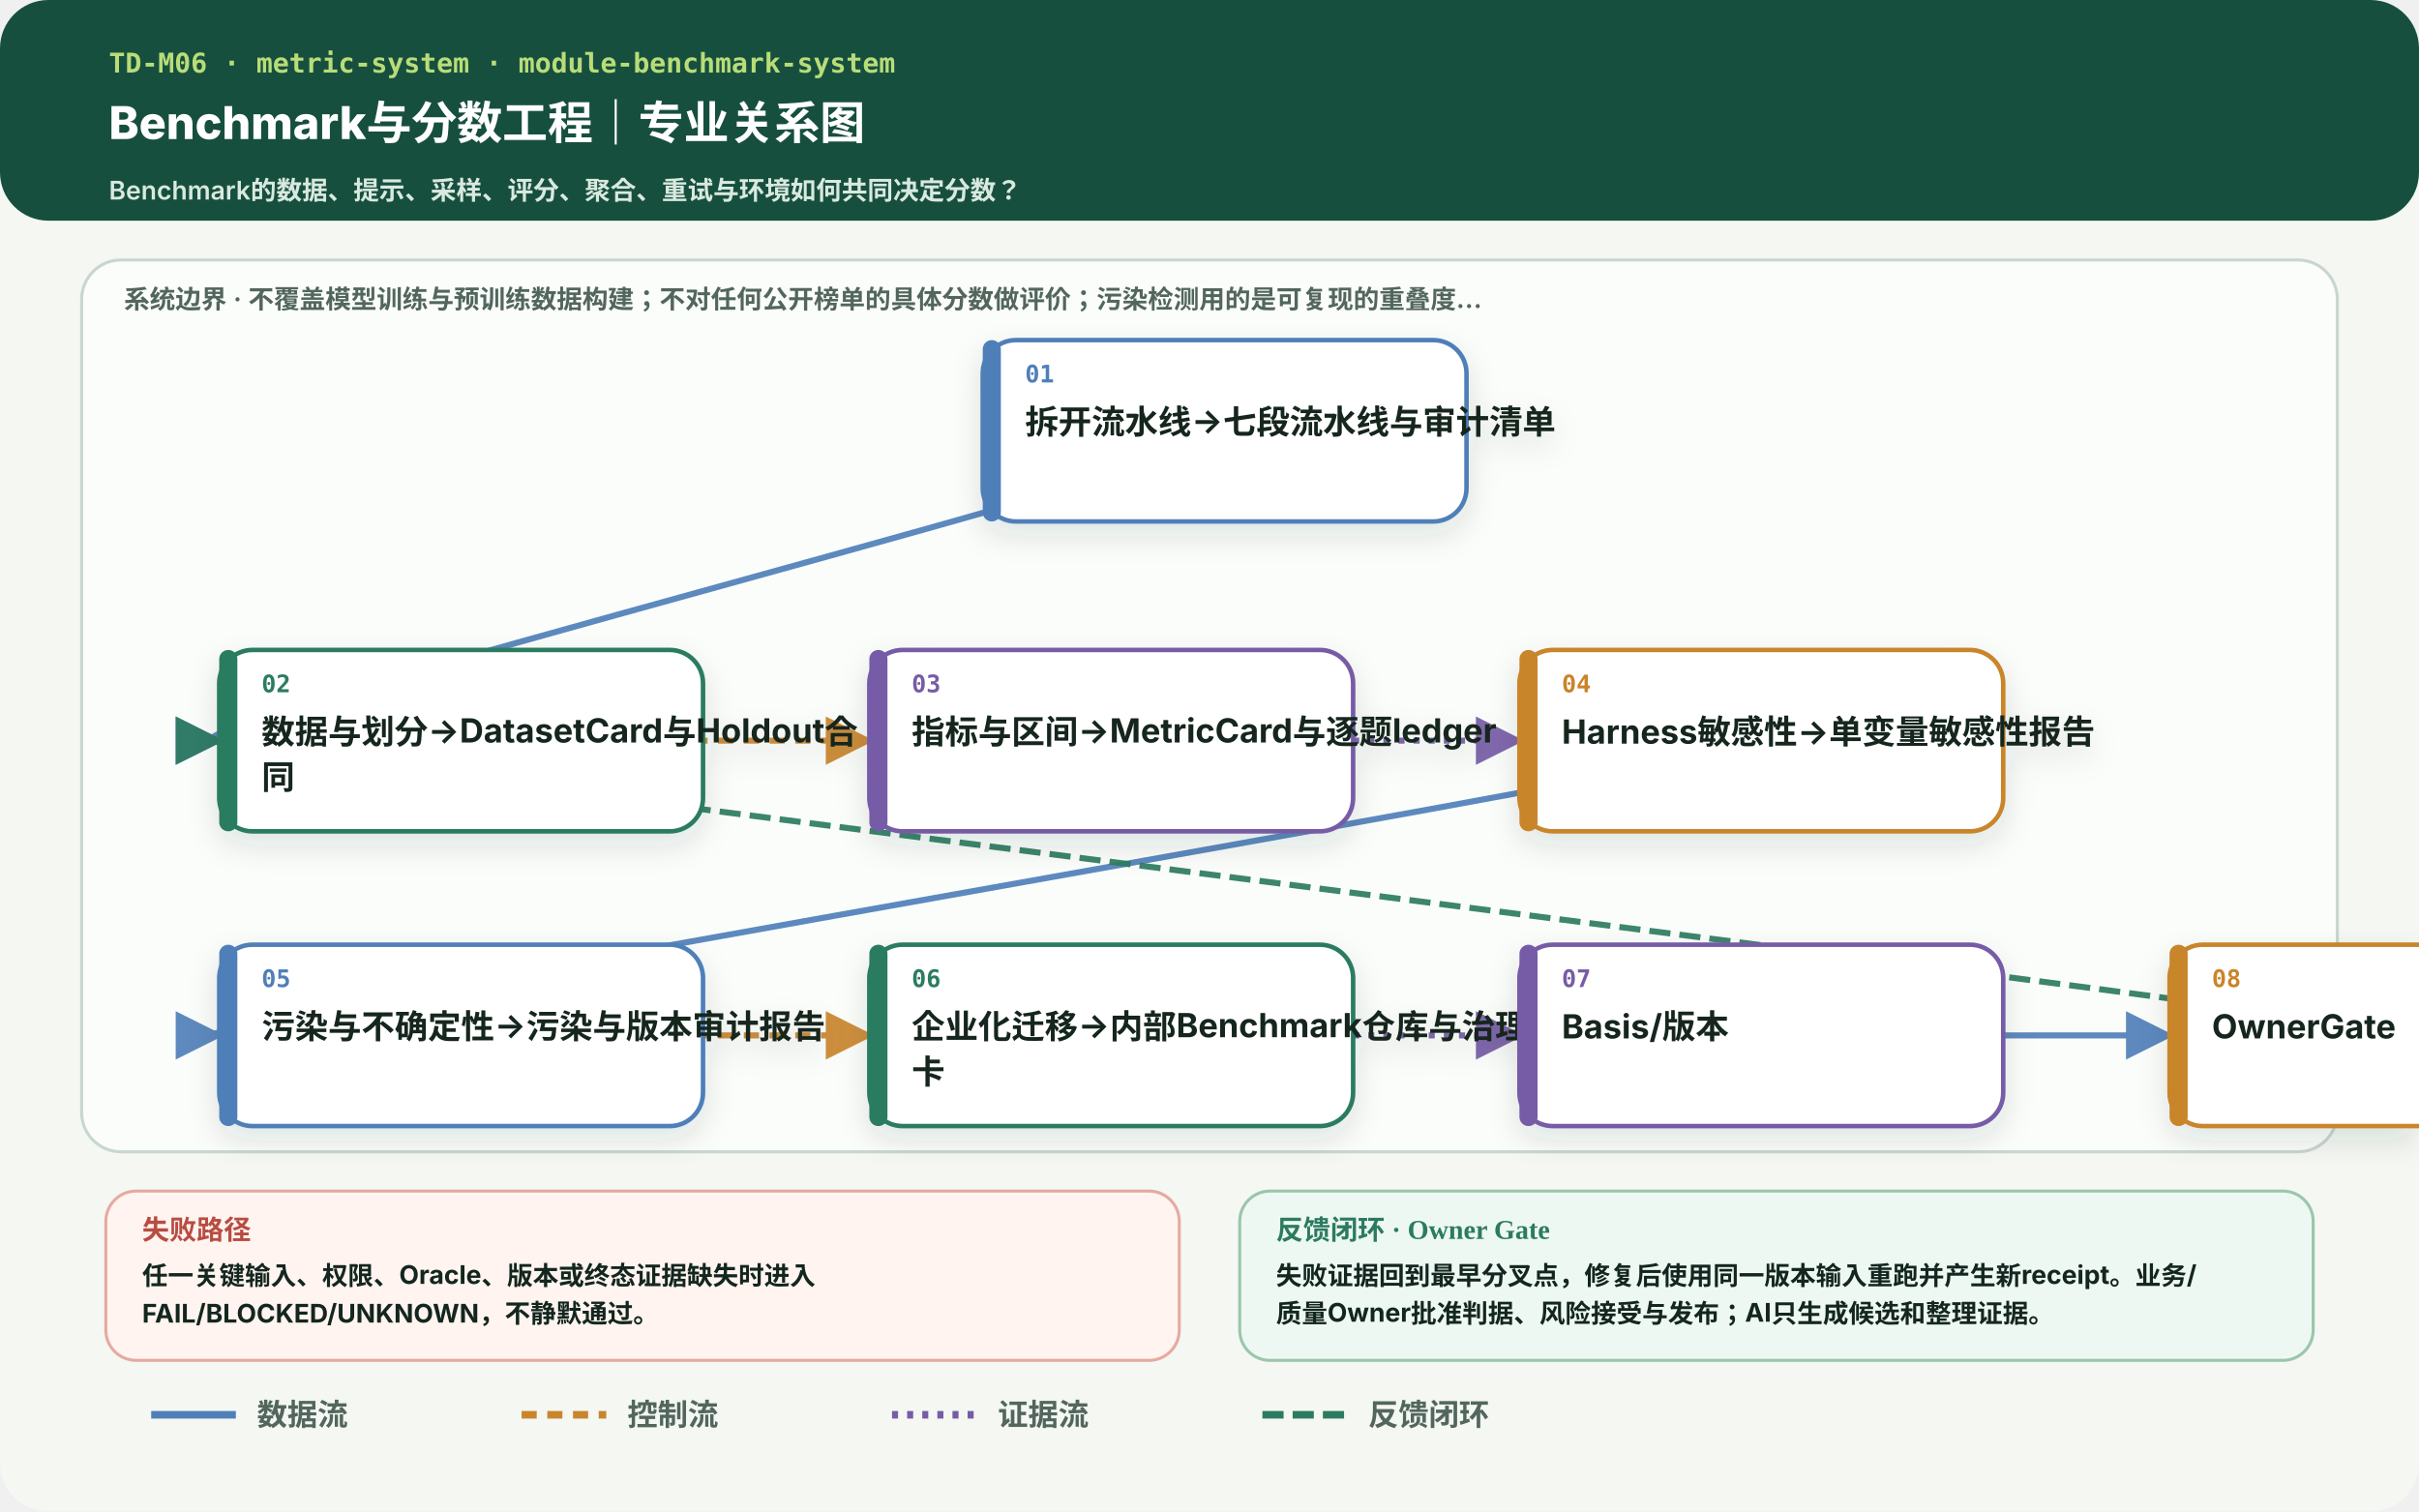
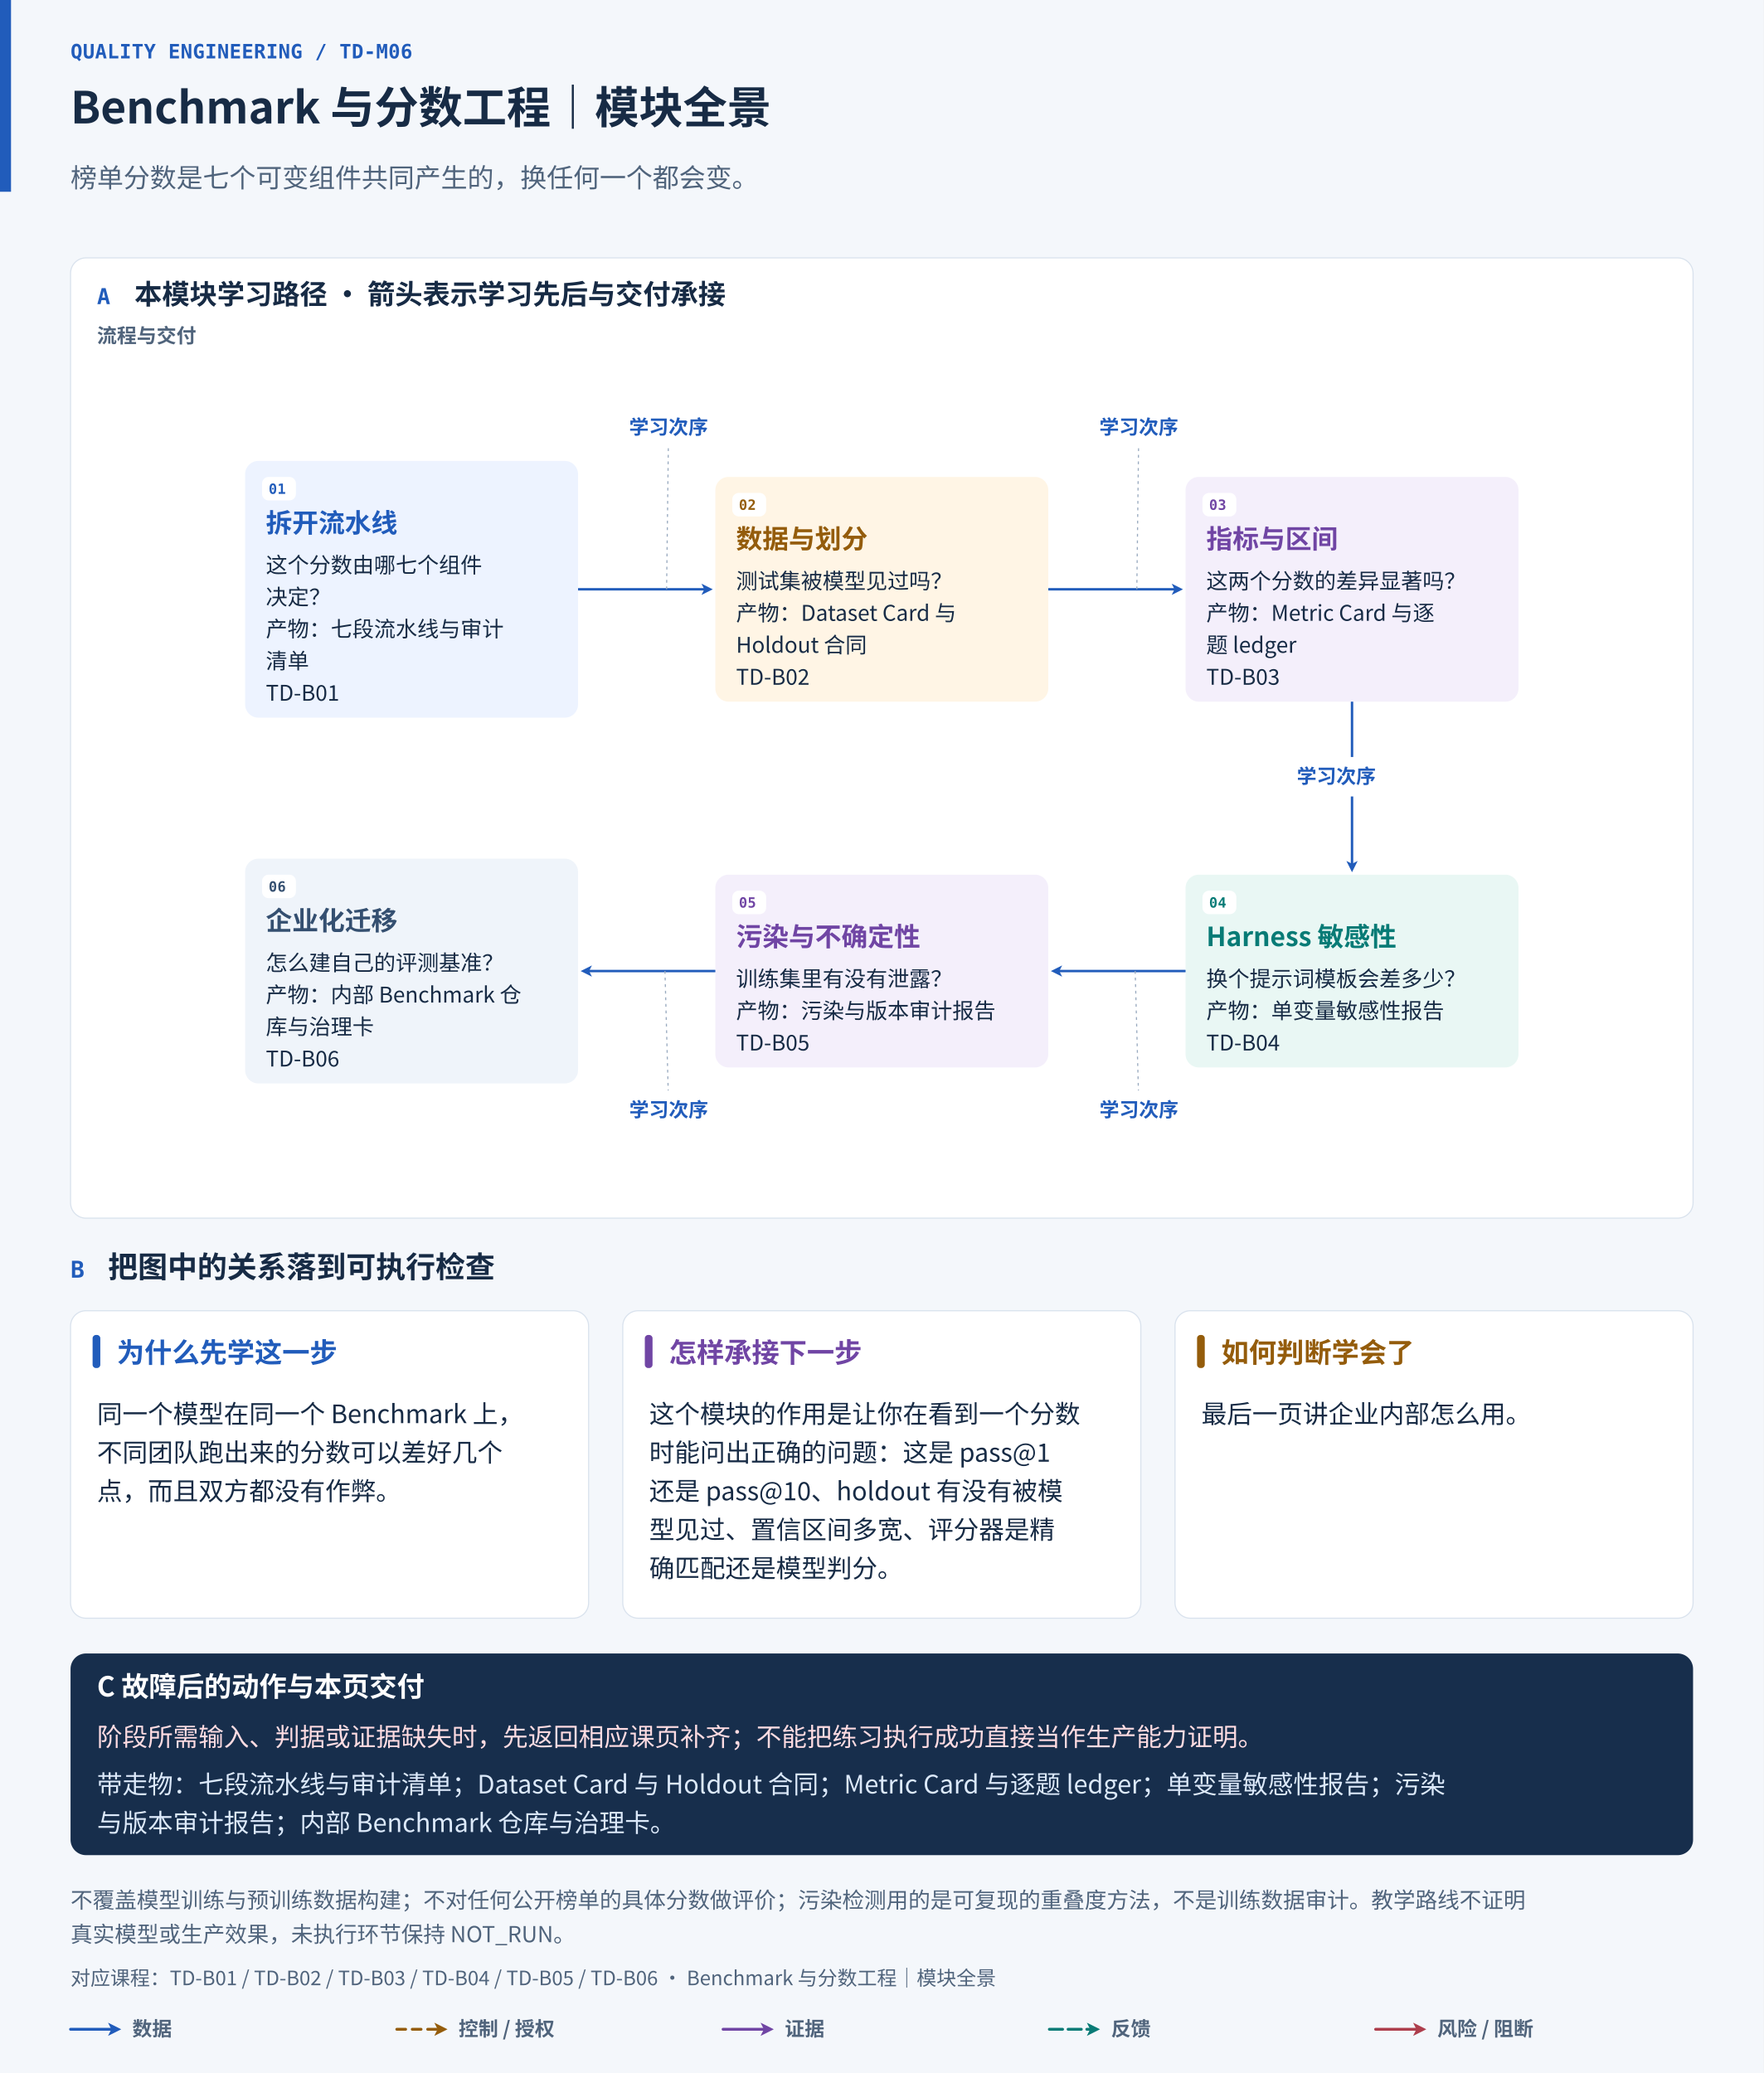
- <svg xmlns="http://www.w3.org/2000/svg" role="img" aria-labelledby="title desc" viewBox="0 0 1600 1000" width="1600" height="1000">
+ <svg xmlns="http://www.w3.org/2000/svg" width="1600" height="1881" viewBox="0 0 1600 1881" role="img" aria-labelledby="title desc" data-redraw-version="2">
+   <style>text{font-family:'PingFang SC','Microsoft YaHei','Noto Sans CJK SC',system-ui,sans-serif}.mono{font-family:'SFMono-Regular',Consolas,monospace;letter-spacing:.25px}</style>
  <defs>
-     <filter id="shadow" x="-15%" y="-15%" width="130%" height="140%">
-       <feDropShadow dx="0" dy="8" stdDeviation="10" flood-color="#173f32" flood-opacity="0.12" />
-     </filter>
-     <marker id="arrow-data" viewBox="0 0 10 10" refX="9" refY="5" markerWidth="8" markerHeight="8" orient="auto-start-reverse">
-       <path d="M 0 0 L 10 5 L 0 10 z" fill="#4f7fb8" />
+     <marker id="arr-data" markerUnits="userSpaceOnUse" markerWidth="12" markerHeight="12" refX="3" refY="6" orient="auto">
+       <path d="M0 0L12 6L0 12L3 6Z" fill="#215cbb" />
    </marker>
-     <marker id="arrow-control" viewBox="0 0 10 10" refX="9" refY="5" markerWidth="8" markerHeight="8" orient="auto-start-reverse">
-       <path d="M 0 0 L 10 5 L 0 10 z" fill="#c9852c" />
+     <marker id="arr-control" markerUnits="userSpaceOnUse" markerWidth="12" markerHeight="12" refX="3" refY="6" orient="auto">
+       <path d="M0 0L12 6L0 12L3 6Z" fill="#945c0b" />
    </marker>
-     <marker id="arrow-evidence" viewBox="0 0 10 10" refX="9" refY="5" markerWidth="8" markerHeight="8" orient="auto-start-reverse">
-       <path d="M 0 0 L 10 5 L 0 10 z" fill="#765ca6" />
+     <marker id="arr-evidence" markerUnits="userSpaceOnUse" markerWidth="12" markerHeight="12" refX="3" refY="6" orient="auto">
+       <path d="M0 0L12 6L0 12L3 6Z" fill="#7045a4" />
    </marker>
-     <marker id="arrow-feedback" viewBox="0 0 10 10" refX="9" refY="5" markerWidth="8" markerHeight="8" orient="auto-start-reverse">
-       <path d="M 0 0 L 10 5 L 0 10 z" fill="#2c7b61" />
+     <marker id="arr-feedback" markerUnits="userSpaceOnUse" markerWidth="12" markerHeight="12" refX="3" refY="6" orient="auto">
+       <path d="M0 0L12 6L0 12L3 6Z" fill="#087b76" />
+     </marker>
+     <marker id="arr-risk" markerUnits="userSpaceOnUse" markerWidth="12" markerHeight="12" refX="3" refY="6" orient="auto">
+       <path d="M0 0L12 6L0 12L3 6Z" fill="#ad3e4c" />
    </marker>
  </defs>
-   <rect width="1600" height="1000" rx="32" fill="#f4f7f2" />
-   <rect x="0" y="0" width="1600" height="146" rx="32" fill="#174f3f" />
-   <text x="72" y="48" font-family="ui-monospace,SFMono-Regular,Menlo,monospace" font-size="18" font-weight="800" fill="#b8dd78">TD-M06 · metric-system · module-benchmark-system</text>
-   <text x="72" y="92" text-anchor="start" font-family="-apple-system,BlinkMacSystemFont,'Segoe UI','PingFang SC',sans-serif" font-size="30" font-weight="800" fill="#ffffff">Benchmark与分数工程｜专业关系图</text>
-   <text x="72" y="132" text-anchor="start" font-family="-apple-system,BlinkMacSystemFont,'Segoe UI','PingFang SC',sans-serif" font-size="17" font-weight="600" fill="#d9e9df">Benchmark的数据、提示、采样、评分、聚合、重试与环境如何共同决定分数？</text>
-   <rect x="54" y="172" width="1492" height="590" rx="26" fill="#fbfdfb" stroke="#c9d6cf" stroke-width="2" />
-   <text x="82" y="204" font-size="17" font-weight="800" fill="#52665e">系统边界 · 不覆盖模型训练与预训练数据构建；不对任何公开榜单的具体分数做评价；污染检测用的是可复现的重叠度…</text>
-   <path d="M 810 285 C 885 285, 70 490, 145 490" fill="none" stroke="#4f7fb8" stroke-width="4" stroke-dasharray="" marker-end="url(#arrow-data)" opacity="0.92" />
-   <path d="M 305 490 C 380 490, 500 490, 575 490" fill="none" stroke="#c9852c" stroke-width="4" stroke-dasharray="10 7" marker-end="url(#arrow-control)" opacity="0.92" />
-   <path d="M 735 490 C 810 490, 930 490, 1005 490" fill="none" stroke="#765ca6" stroke-width="4" stroke-dasharray="4 6" marker-end="url(#arrow-evidence)" opacity="0.92" />
-   <path d="M 1165 490 C 1240 490, 70 685, 145 685" fill="none" stroke="#4f7fb8" stroke-width="4" stroke-dasharray="" marker-end="url(#arrow-data)" opacity="0.92" />
-   <path d="M 305 685 C 380 685, 500 685, 575 685" fill="none" stroke="#c9852c" stroke-width="4" stroke-dasharray="10 7" marker-end="url(#arrow-control)" opacity="0.92" />
-   <path d="M 735 685 C 810 685, 930 685, 1005 685" fill="none" stroke="#765ca6" stroke-width="4" stroke-dasharray="4 6" marker-end="url(#arrow-evidence)" opacity="0.92" />
-   <path d="M 1165 685 C 1240 685, 1360 685, 1435 685" fill="none" stroke="#4f7fb8" stroke-width="4" stroke-dasharray="" marker-end="url(#arrow-data)" opacity="0.92" />
-   <path d="M 1595 685 C 1670 685, 70 490, 145 490" fill="none" stroke="#2c7b61" stroke-width="4" stroke-dasharray="14 6" marker-end="url(#arrow-feedback)" opacity="0.92" />
-   <g filter="url(#shadow)">
-     <rect x="650" y="225" width="320" height="120" rx="22" fill="#ffffff" stroke="#4f7fb8" stroke-width="3" />
-     <rect x="650" y="225" width="12" height="120" rx="6" fill="#4f7fb8" />
-     <text x="678" y="253" font-family="ui-monospace,SFMono-Regular,Menlo,monospace" font-size="16" font-weight="800" fill="#4f7fb8">01</text>
-     <text x="678" y="287" text-anchor="start" font-family="-apple-system,BlinkMacSystemFont,'Segoe UI','PingFang SC',sans-serif" font-size="22" font-weight="700" fill="#13261f">拆开流水线→七段流水线与审计清单</text>
+   <rect width="1600" height="1881" fill="#f4f7fb" />
+   <rect width="10" height="174" fill="#215cbb" />
+   <text x="64" y="53" font-size="18" fill="#215cbb" font-weight="750" class="mono">QUALITY ENGINEERING  /  TD-M06</text>
+   <text x="64" y="112" font-size="40" fill="#172b45" font-weight="750">Benchmark 与分数工程｜模块全景</text>
+   <text x="64" y="170" font-size="24" fill="#50647c" font-weight="450">榜单分数是七个可变组件共同产生的，换任何一个都会变。</text>
+   <g id="system-graph" data-region="64,234,1472,871.3299874529486">
+     <rect x="64" y="234" width="1472" height="871.33" rx="14" fill="#fff" stroke="#d9e2ed" />
+     <text x="88" y="276" font-size="20" fill="#215cbb" font-weight="800" class="mono">A</text>
+     <text x="122" y="276" font-size="25" fill="#172b45" font-weight="700">本模块学习路径 · 箭头表示学习先后与交付承接</text>
+     <text x="88" y="311" font-size="18" fill="#50647c" font-weight="550">流程与交付</text>
+     <g transform="translate(222.3839 418.256) scale(0.8531995)" data-graph-scale="0.8531994981179423">
+       <path class="edge edge-data" d="M354.34 136.5 C397.74 136.5 444.33 136.5 488.25 136.5" fill="none" stroke="#215cbb" stroke-width="2.6" stroke-linecap="round" stroke-linejoin="round" marker-end="url(#arr-data)" data-from="s1" data-to="s2" />
+       <path class="edge edge-data" d="M854.34 136.5 C897.74 136.5 944.33 136.5 988.25 136.5" fill="none" stroke="#215cbb" stroke-width="2.6" stroke-linecap="round" stroke-linejoin="round" marker-end="url(#arr-data)" data-from="s2" data-to="s3" />
+       <path class="edge edge-data" d="M1177 256.39 C1177 310.76 1177 374.74 1177 428.39" fill="none" stroke="#215cbb" stroke-width="2.6" stroke-linecap="round" stroke-linejoin="round" marker-end="url(#arr-data)" data-from="s3" data-to="s4" />
+       <path class="edge edge-data" d="M999.66 542.5 C956.27 542.5 909.67 542.5 865.76 542.5" fill="none" stroke="#215cbb" stroke-width="2.6" stroke-linecap="round" stroke-linejoin="round" marker-end="url(#arr-data)" data-from="s4" data-to="s5" />
+       <path class="edge edge-data" d="M499.66 542.5 C456.27 542.5 409.67 542.5 365.76 542.5" fill="none" stroke="#215cbb" stroke-width="2.6" stroke-linecap="round" stroke-linejoin="round" marker-end="url(#arr-data)" data-from="s5" data-to="s6" />
+       <g id="node-s1" class="node node-input" data-region="0,0,354,273">
+         <rect x="0" y="0" width="354" height="273" rx="14" fill="#edf3ff" stroke="none" />
+         <rect x="18" y="17" width="36" height="25" rx="7" fill="#fff" stroke="none" />
+         <text x="25" y="35" font-size="15" fill="#215cbb" font-weight="750" class="mono">01</text>
+         <text x="22" y="76" font-size="28" fill="#215cbb" font-weight="700">拆开流水线</text>
+         <text x="22" y="119" font-size="23" fill="#172b45" font-weight="450">这个分数由哪七个组件</text>
+         <text x="22" y="153" font-size="23" fill="#172b45" font-weight="450">决定？</text>
+         <text x="22" y="187" font-size="23" fill="#172b45" font-weight="450">产物：七段流水线与审计</text>
+         <text x="22" y="221" font-size="23" fill="#172b45" font-weight="450">清单</text>
+         <text x="22" y="255" font-size="23" fill="#172b45" font-weight="450">TD-B01</text>
+       </g>
+       <g id="node-s2" class="node node-control" data-region="500,17,354,239">
+         <rect x="500" y="17" width="354" height="239" rx="14" fill="#fff5e5" stroke="none" />
+         <rect x="518" y="34" width="36" height="25" rx="7" fill="#fff" stroke="none" />
+         <text x="525" y="52" font-size="15" fill="#945c0b" font-weight="750" class="mono">02</text>
+         <text x="522" y="93" font-size="28" fill="#945c0b" font-weight="700">数据与划分</text>
+         <text x="522" y="136" font-size="23" fill="#172b45" font-weight="450">测试集被模型见过吗？</text>
+         <text x="522" y="170" font-size="23" fill="#172b45" font-weight="450">产物：Dataset Card 与</text>
+         <text x="522" y="204" font-size="23" fill="#172b45" font-weight="450">Holdout 合同</text>
+         <text x="522" y="238" font-size="23" fill="#172b45" font-weight="450">TD-B02</text>
+       </g>
+       <g id="node-s3" class="node node-ai" data-region="1000,17,354,239">
+         <rect x="1000" y="17" width="354" height="239" rx="14" fill="#f4effb" stroke="none" />
+         <rect x="1018" y="34" width="36" height="25" rx="7" fill="#fff" stroke="none" />
+         <text x="1025" y="52" font-size="15" fill="#7045a4" font-weight="750" class="mono">03</text>
+         <text x="1022" y="93" font-size="28" fill="#7045a4" font-weight="700">指标与区间</text>
+         <text x="1022" y="136" font-size="23" fill="#172b45" font-weight="450">这两个分数的差异显著吗？</text>
+         <text x="1022" y="170" font-size="23" fill="#172b45" font-weight="450">产物：Metric Card 与逐</text>
+         <text x="1022" y="204" font-size="23" fill="#172b45" font-weight="450">题 ledger</text>
+         <text x="1022" y="238" font-size="23" fill="#172b45" font-weight="450">TD-B03</text>
+       </g>
+       <g id="node-s4" class="node node-data" data-region="1000,440,354,205">
+         <rect x="1000" y="440" width="354" height="205" rx="14" fill="#e9f7f4" stroke="none" />
+         <rect x="1018" y="457" width="36" height="25" rx="7" fill="#fff" stroke="none" />
+         <text x="1025" y="475" font-size="15" fill="#087b76" font-weight="750" class="mono">04</text>
+         <text x="1022" y="516" font-size="28" fill="#087b76" font-weight="700">Harness 敏感性</text>
+         <text x="1022" y="559" font-size="23" fill="#172b45" font-weight="450">换个提示词模板会差多少？</text>
+         <text x="1022" y="593" font-size="23" fill="#172b45" font-weight="450">产物：单变量敏感性报告</text>
+         <text x="1022" y="627" font-size="23" fill="#172b45" font-weight="450">TD-B04</text>
+       </g>
+       <g id="node-s5" class="node node-evidence" data-region="500,440,354,205">
+         <rect x="500" y="440" width="354" height="205" rx="14" fill="#f4effb" stroke="none" />
+         <rect x="518" y="457" width="36" height="25" rx="7" fill="#fff" stroke="none" />
+         <text x="525" y="475" font-size="15" fill="#7045a4" font-weight="750" class="mono">05</text>
+         <text x="522" y="516" font-size="28" fill="#7045a4" font-weight="700">污染与不确定性</text>
+         <text x="522" y="559" font-size="23" fill="#172b45" font-weight="450">训练集里有没有泄露？</text>
+         <text x="522" y="593" font-size="23" fill="#172b45" font-weight="450">产物：污染与版本审计报告</text>
+         <text x="522" y="627" font-size="23" fill="#172b45" font-weight="450">TD-B05</text>
+       </g>
+       <g id="node-s6" class="node node-process" data-region="0,423,354,239">
+         <rect x="0" y="423" width="354" height="239" rx="14" fill="#eff4fa" stroke="none" />
+         <rect x="18" y="440" width="36" height="25" rx="7" fill="#fff" stroke="none" />
+         <text x="25" y="458" font-size="15" fill="#344f70" font-weight="750" class="mono">06</text>
+         <text x="22" y="499" font-size="28" fill="#344f70" font-weight="700">企业化迁移</text>
+         <text x="22" y="542" font-size="23" fill="#172b45" font-weight="450">怎么建自己的评测基准？</text>
+         <text x="22" y="576" font-size="23" fill="#172b45" font-weight="450">产物：内部 Benchmark 仓</text>
+         <text x="22" y="610" font-size="23" fill="#172b45" font-weight="450">库与治理卡</text>
+         <text x="22" y="644" font-size="23" fill="#172b45" font-weight="450">TD-B06</text>
+       </g>
+       <path d="M448.159 136.5 L450.26 -35.5" stroke="#9aabc0" stroke-width="1.2" stroke-dasharray="3 4" fill="none" />
+       <rect x="394.58" y="-56.5" width="111.36" height="42" rx="6" fill="#fff" stroke="none" />
+       <text x="450.26" y="-28.5" font-size="21" fill="#215cbb" font-weight="600" text-anchor="middle" class="edge-label">学习次序</text>
+       <path d="M948.159 136.5 L950.26 -35.5" stroke="#9aabc0" stroke-width="1.2" stroke-dasharray="3 4" fill="none" />
+       <rect x="894.58" y="-56.5" width="111.36" height="42" rx="6" fill="#fff" stroke="none" />
+       <text x="950.26" y="-28.5" font-size="21" fill="#215cbb" font-weight="600" text-anchor="middle" class="edge-label">学习次序</text>
+       <rect x="1104.62" y="314.84" width="111.36" height="42" rx="6" fill="#fff" stroke="none" />
+       <text x="1160.3" y="342.84" font-size="21" fill="#215cbb" font-weight="600" text-anchor="middle" class="edge-label">学习次序</text>
+       <path d="M946.429 542.5 L950.43 690.5" stroke="#9aabc0" stroke-width="1.2" stroke-dasharray="3 4" fill="none" />
+       <rect x="894.75" y="669.5" width="111.36" height="42" rx="6" fill="#fff" stroke="none" />
+       <text x="950.43" y="697.5" font-size="21" fill="#215cbb" font-weight="600" text-anchor="middle" class="edge-label">学习次序</text>
+       <path d="M446.429 542.5 L450.43 690.5" stroke="#9aabc0" stroke-width="1.2" stroke-dasharray="3 4" fill="none" />
+       <rect x="394.75" y="669.5" width="111.36" height="42" rx="6" fill="#fff" stroke="none" />
+       <text x="450.43" y="697.5" font-size="21" fill="#215cbb" font-weight="600" text-anchor="middle" class="edge-label">学习次序</text>
+     </g>
  </g>
-   <g filter="url(#shadow)">
-     <rect x="145" y="430" width="320" height="120" rx="22" fill="#ffffff" stroke="#2c7b61" stroke-width="3" />
-     <rect x="145" y="430" width="12" height="120" rx="6" fill="#2c7b61" />
-     <text x="173" y="458" font-family="ui-monospace,SFMono-Regular,Menlo,monospace" font-size="16" font-weight="800" fill="#2c7b61">02</text>
-     <text x="173" y="492" text-anchor="start" font-family="-apple-system,BlinkMacSystemFont,'Segoe UI','PingFang SC',sans-serif" font-size="22" font-weight="700" fill="#13261f">数据与划分→DatasetCard与Holdout合</text>
-     <text x="173" y="522" text-anchor="start" font-family="-apple-system,BlinkMacSystemFont,'Segoe UI','PingFang SC',sans-serif" font-size="22" font-weight="700" fill="#13261f">同</text>
+   <text x="64" y="1159.33" font-size="21" fill="#215cbb" font-weight="800" class="mono">B</text>
+   <text x="98" y="1159.33" font-size="27" fill="#172b45" font-weight="700">把图中的关系落到可执行检查</text>
+   <g id="detail-0" data-region="64,1189.3299874529484,470,279">
+     <rect x="64" y="1189.33" width="470" height="279" rx="14" fill="#fff" stroke="#d9e2ed" />
+     <rect x="84" y="1211.33" width="7" height="30" rx="3" fill="#215cbb" stroke="none" />
+     <text x="106" y="1236.33" font-size="25" fill="#215cbb" font-weight="700">为什么先学这一步</text>
+     <text x="88" y="1291.33" font-size="23" fill="#172b45" font-weight="450">同一个模型在同一个 Benchmark 上，</text>
+     <text x="88" y="1326.33" font-size="23" fill="#172b45" font-weight="450">不同团队跑出来的分数可以差好几个</text>
+     <text x="88" y="1361.33" font-size="23" fill="#172b45" font-weight="450">点，而且双方都没有作弊。</text>
  </g>
-   <g filter="url(#shadow)">
-     <rect x="575" y="430" width="320" height="120" rx="22" fill="#ffffff" stroke="#765ca6" stroke-width="3" />
-     <rect x="575" y="430" width="12" height="120" rx="6" fill="#765ca6" />
-     <text x="603" y="458" font-family="ui-monospace,SFMono-Regular,Menlo,monospace" font-size="16" font-weight="800" fill="#765ca6">03</text>
-     <text x="603" y="492" text-anchor="start" font-family="-apple-system,BlinkMacSystemFont,'Segoe UI','PingFang SC',sans-serif" font-size="22" font-weight="700" fill="#13261f">指标与区间→MetricCard与逐题ledger</text>
+   <g id="detail-1" data-region="565,1189.3299874529484,470,279">
+     <rect x="565" y="1189.33" width="470" height="279" rx="14" fill="#fff" stroke="#d9e2ed" />
+     <rect x="585" y="1211.33" width="7" height="30" rx="3" fill="#7045a4" stroke="none" />
+     <text x="607" y="1236.33" font-size="25" fill="#7045a4" font-weight="700">怎样承接下一步</text>
+     <text x="589" y="1291.33" font-size="23" fill="#172b45" font-weight="450">这个模块的作用是让你在看到一个分数</text>
+     <text x="589" y="1326.33" font-size="23" fill="#172b45" font-weight="450">时能问出正确的问题：这是 pass@1</text>
+     <text x="589" y="1361.33" font-size="23" fill="#172b45" font-weight="450">还是 pass@10、holdout 有没有被模</text>
+     <text x="589" y="1396.33" font-size="23" fill="#172b45" font-weight="450">型见过、置信区间多宽、评分器是精</text>
+     <text x="589" y="1431.33" font-size="23" fill="#172b45" font-weight="450">确匹配还是模型判分。</text>
  </g>
-   <g filter="url(#shadow)">
-     <rect x="1005" y="430" width="320" height="120" rx="22" fill="#ffffff" stroke="#c9852c" stroke-width="3" />
-     <rect x="1005" y="430" width="12" height="120" rx="6" fill="#c9852c" />
-     <text x="1033" y="458" font-family="ui-monospace,SFMono-Regular,Menlo,monospace" font-size="16" font-weight="800" fill="#c9852c">04</text>
-     <text x="1033" y="492" text-anchor="start" font-family="-apple-system,BlinkMacSystemFont,'Segoe UI','PingFang SC',sans-serif" font-size="22" font-weight="700" fill="#13261f">Harness敏感性→单变量敏感性报告</text>
+   <g id="detail-2" data-region="1066,1189.3299874529484,470,279">
+     <rect x="1066" y="1189.33" width="470" height="279" rx="14" fill="#fff" stroke="#d9e2ed" />
+     <rect x="1086" y="1211.33" width="7" height="30" rx="3" fill="#945c0b" stroke="none" />
+     <text x="1108" y="1236.33" font-size="25" fill="#945c0b" font-weight="700">如何判断学会了</text>
+     <text x="1090" y="1291.33" font-size="23" fill="#172b45" font-weight="450">最后一页讲企业内部怎么用。</text>
  </g>
-   <g filter="url(#shadow)">
-     <rect x="145" y="625" width="320" height="120" rx="22" fill="#ffffff" stroke="#4f7fb8" stroke-width="3" />
-     <rect x="145" y="625" width="12" height="120" rx="6" fill="#4f7fb8" />
-     <text x="173" y="653" font-family="ui-monospace,SFMono-Regular,Menlo,monospace" font-size="16" font-weight="800" fill="#4f7fb8">05</text>
-     <text x="173" y="687" text-anchor="start" font-family="-apple-system,BlinkMacSystemFont,'Segoe UI','PingFang SC',sans-serif" font-size="22" font-weight="700" fill="#13261f">污染与不确定性→污染与版本审计报告</text>
+   <g id="failure-and-output" data-region="64,1500.3299874529484,1472,183">
+     <rect x="64" y="1500.33" width="1472" height="183" rx="14" fill="#172e4c" stroke="none" />
+     <text x="88" y="1539.33" font-size="25" fill="#fff" font-weight="700">C  故障后的动作与本页交付</text>
+     <text x="88" y="1584.33" font-size="23" fill="#ffdce2" font-weight="450">阶段所需输入、判据或证据缺失时，先返回相应课页补齐；不能把练习执行成功直接当作生产能力证明。</text>
+     <text x="88" y="1627.33" font-size="23" fill="#dce9fa" font-weight="450">带走物：七段流水线与审计清单；Dataset Card 与 Holdout 合同；Metric Card 与逐题 ledger；单变量敏感性报告；污染</text>
+     <text x="88" y="1662.33" font-size="23" fill="#dce9fa" font-weight="450">与版本审计报告；内部 Benchmark 仓库与治理卡。</text>
  </g>
-   <g filter="url(#shadow)">
-     <rect x="575" y="625" width="320" height="120" rx="22" fill="#ffffff" stroke="#2c7b61" stroke-width="3" />
-     <rect x="575" y="625" width="12" height="120" rx="6" fill="#2c7b61" />
-     <text x="603" y="653" font-family="ui-monospace,SFMono-Regular,Menlo,monospace" font-size="16" font-weight="800" fill="#2c7b61">06</text>
-     <text x="603" y="687" text-anchor="start" font-family="-apple-system,BlinkMacSystemFont,'Segoe UI','PingFang SC',sans-serif" font-size="22" font-weight="700" fill="#13261f">企业化迁移→内部Benchmark仓库与治理</text>
-     <text x="603" y="717" text-anchor="start" font-family="-apple-system,BlinkMacSystemFont,'Segoe UI','PingFang SC',sans-serif" font-size="22" font-weight="700" fill="#13261f">卡</text>
-   </g>
-   <g filter="url(#shadow)">
-     <rect x="1005" y="625" width="320" height="120" rx="22" fill="#ffffff" stroke="#765ca6" stroke-width="3" />
-     <rect x="1005" y="625" width="12" height="120" rx="6" fill="#765ca6" />
-     <text x="1033" y="653" font-family="ui-monospace,SFMono-Regular,Menlo,monospace" font-size="16" font-weight="800" fill="#765ca6">07</text>
-     <text x="1033" y="687" text-anchor="start" font-family="-apple-system,BlinkMacSystemFont,'Segoe UI','PingFang SC',sans-serif" font-size="22" font-weight="700" fill="#13261f">Basis/版本</text>
-   </g>
-   <g filter="url(#shadow)">
-     <rect x="1435" y="625" width="320" height="120" rx="22" fill="#ffffff" stroke="#c9852c" stroke-width="3" />
-     <rect x="1435" y="625" width="12" height="120" rx="6" fill="#c9852c" />
-     <text x="1463" y="653" font-family="ui-monospace,SFMono-Regular,Menlo,monospace" font-size="16" font-weight="800" fill="#c9852c">08</text>
-     <text x="1463" y="687" text-anchor="start" font-family="-apple-system,BlinkMacSystemFont,'Segoe UI','PingFang SC',sans-serif" font-size="22" font-weight="700" fill="#13261f">OwnerGate</text>
-   </g>
-   <g transform="translate(70 788)">
-     <rect width="710" height="112" rx="20" fill="#fff4ef" stroke="#e5aaa2" stroke-width="2" />
-     <text x="24" y="32" font-size="18" font-weight="900" fill="#b84c42">失败路径</text>
-     <text x="24" y="62" text-anchor="start" font-family="-apple-system,BlinkMacSystemFont,'Segoe UI','PingFang SC',sans-serif" font-size="17" font-weight="650" fill="#13261f">任一关键输入、权限、Oracle、版本或终态证据缺失时进入</text>
-     <text x="24" y="87" text-anchor="start" font-family="-apple-system,BlinkMacSystemFont,'Segoe UI','PingFang SC',sans-serif" font-size="17" font-weight="650" fill="#13261f">FAIL/BLOCKED/UNKNOWN，不静默通过。</text>
-   </g>
-   <g transform="translate(820 788)">
-     <rect width="710" height="112" rx="20" fill="#eef8f2" stroke="#9bc6ac" stroke-width="2" />
-     <text x="24" y="32" font-size="18" font-weight="900" fill="#2c7b61">反馈闭环 · Owner Gate</text>
-     <text x="24" y="62" text-anchor="start" font-family="-apple-system,BlinkMacSystemFont,'Segoe UI','PingFang SC',sans-serif" font-size="17" font-weight="650" fill="#13261f">失败证据回到最早分叉点，修复后使用同一版本输入重跑并产生新receipt。业务/</text>
-     <text x="24" y="87" text-anchor="start" font-family="-apple-system,BlinkMacSystemFont,'Segoe UI','PingFang SC',sans-serif" font-size="17" font-weight="650" fill="#13261f">质量Owner批准判据、风险接受与发布；AI只生成候选和整理证据。</text>
-   </g>
-   <g transform="translate(100 936)">
-     <line x1="0" y1="0" x2="56" y2="0" stroke="#4f7fb8" stroke-width="5" stroke-dasharray="" />
-     <text x="70" y="7" font-size="20" font-weight="700" fill="#52665e">数据流</text>
-   </g>
-   <g transform="translate(345 936)">
-     <line x1="0" y1="0" x2="56" y2="0" stroke="#c9852c" stroke-width="5" stroke-dasharray="10 7" />
-     <text x="70" y="7" font-size="20" font-weight="700" fill="#52665e">控制流</text>
-   </g>
-   <g transform="translate(590 936)">
-     <line x1="0" y1="0" x2="56" y2="0" stroke="#765ca6" stroke-width="5" stroke-dasharray="4 6" />
-     <text x="70" y="7" font-size="20" font-weight="700" fill="#52665e">证据流</text>
-   </g>
-   <g transform="translate(835 936)">
-     <line x1="0" y1="0" x2="56" y2="0" stroke="#2c7b61" stroke-width="5" stroke-dasharray="14 6" />
-     <text x="70" y="7" font-size="20" font-weight="700" fill="#52665e">反馈闭环</text>
-   </g>
+   <text x="64" y="1731.33" font-size="20" fill="#50647c" font-weight="450">不覆盖模型训练与预训练数据构建；不对任何公开榜单的具体分数做评价；污染检测用的是可复现的重叠度方法，不是训练数据审计。教学路线不证明</text>
+   <text x="64" y="1762.33" font-size="20" fill="#50647c" font-weight="450">真实模型或生产效果，未执行环节保持 NOT_RUN。</text>
+   <text x="64" y="1801.33" font-size="18" fill="#50647c" font-weight="450">对应课程：TD-B01 / TD-B02 / TD-B03 / TD-B04 / TD-B05 / TD-B06 · Benchmark 与分数工程｜模块全景</text>
+   <path class="edge edge-data" d="M64 1841.33 L101 1841.33" fill="none" stroke="#215cbb" stroke-width="2.6" stroke-linecap="round" stroke-linejoin="round" marker-end="url(#arr-data)" />
+   <text x="120" y="1847.33" font-size="18" fill="#50647c" font-weight="550">数据</text>
+   <path class="edge edge-control" d="M360 1841.33 L397 1841.33" fill="none" stroke="#945c0b" stroke-width="2.6" stroke-linecap="round" stroke-linejoin="round" stroke-dasharray="8 6" marker-end="url(#arr-control)" />
+   <text x="416" y="1847.33" font-size="18" fill="#50647c" font-weight="550">控制 / 授权</text>
+   <path class="edge edge-evidence" d="M656 1841.33 L693 1841.33" fill="none" stroke="#7045a4" stroke-width="2.6" stroke-linecap="round" stroke-linejoin="round" marker-end="url(#arr-evidence)" />
+   <text x="712" y="1847.33" font-size="18" fill="#50647c" font-weight="550">证据</text>
+   <path class="edge edge-feedback" d="M952 1841.33 L989 1841.33" fill="none" stroke="#087b76" stroke-width="2.6" stroke-linecap="round" stroke-linejoin="round" stroke-dasharray="12 5" marker-end="url(#arr-feedback)" />
+   <text x="1008" y="1847.33" font-size="18" fill="#50647c" font-weight="550">反馈</text>
+   <path class="edge edge-risk" d="M1248 1841.33 L1285 1841.33" fill="none" stroke="#ad3e4c" stroke-width="2.6" stroke-linecap="round" stroke-linejoin="round" marker-end="url(#arr-risk)" />
+   <text x="1304" y="1847.33" font-size="18" fill="#50647c" font-weight="550">风险 / 阻断</text>
</svg>
